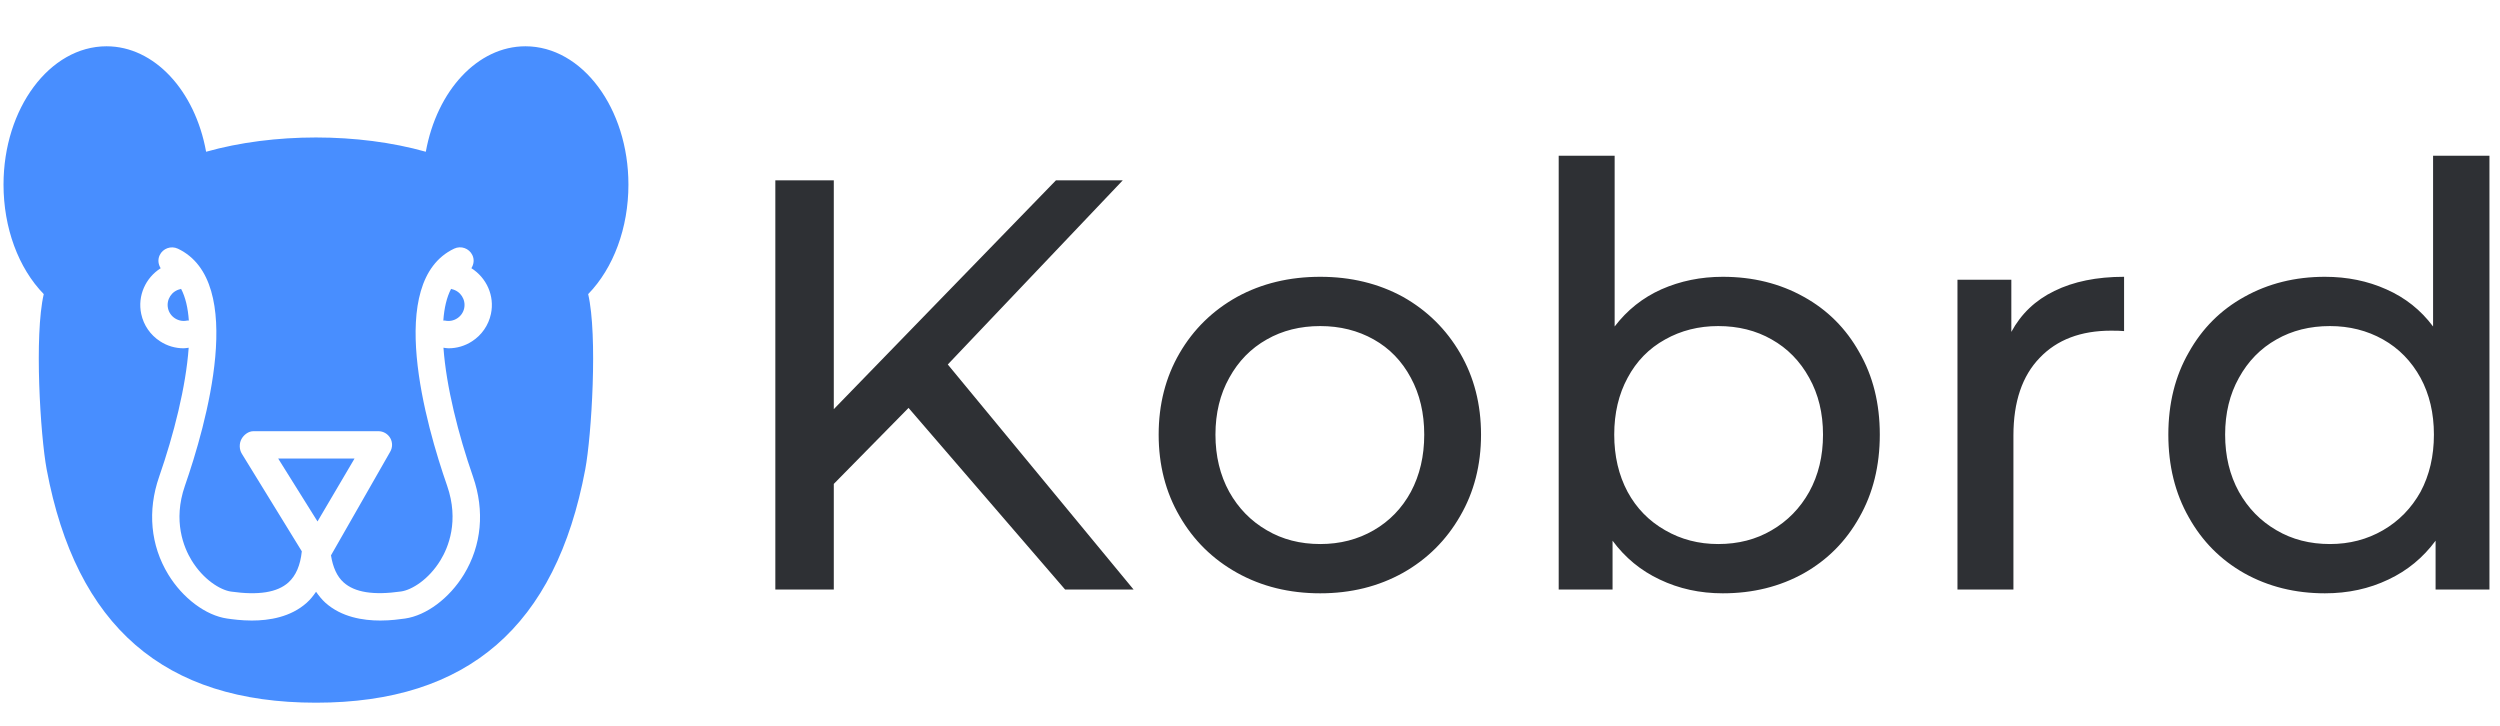
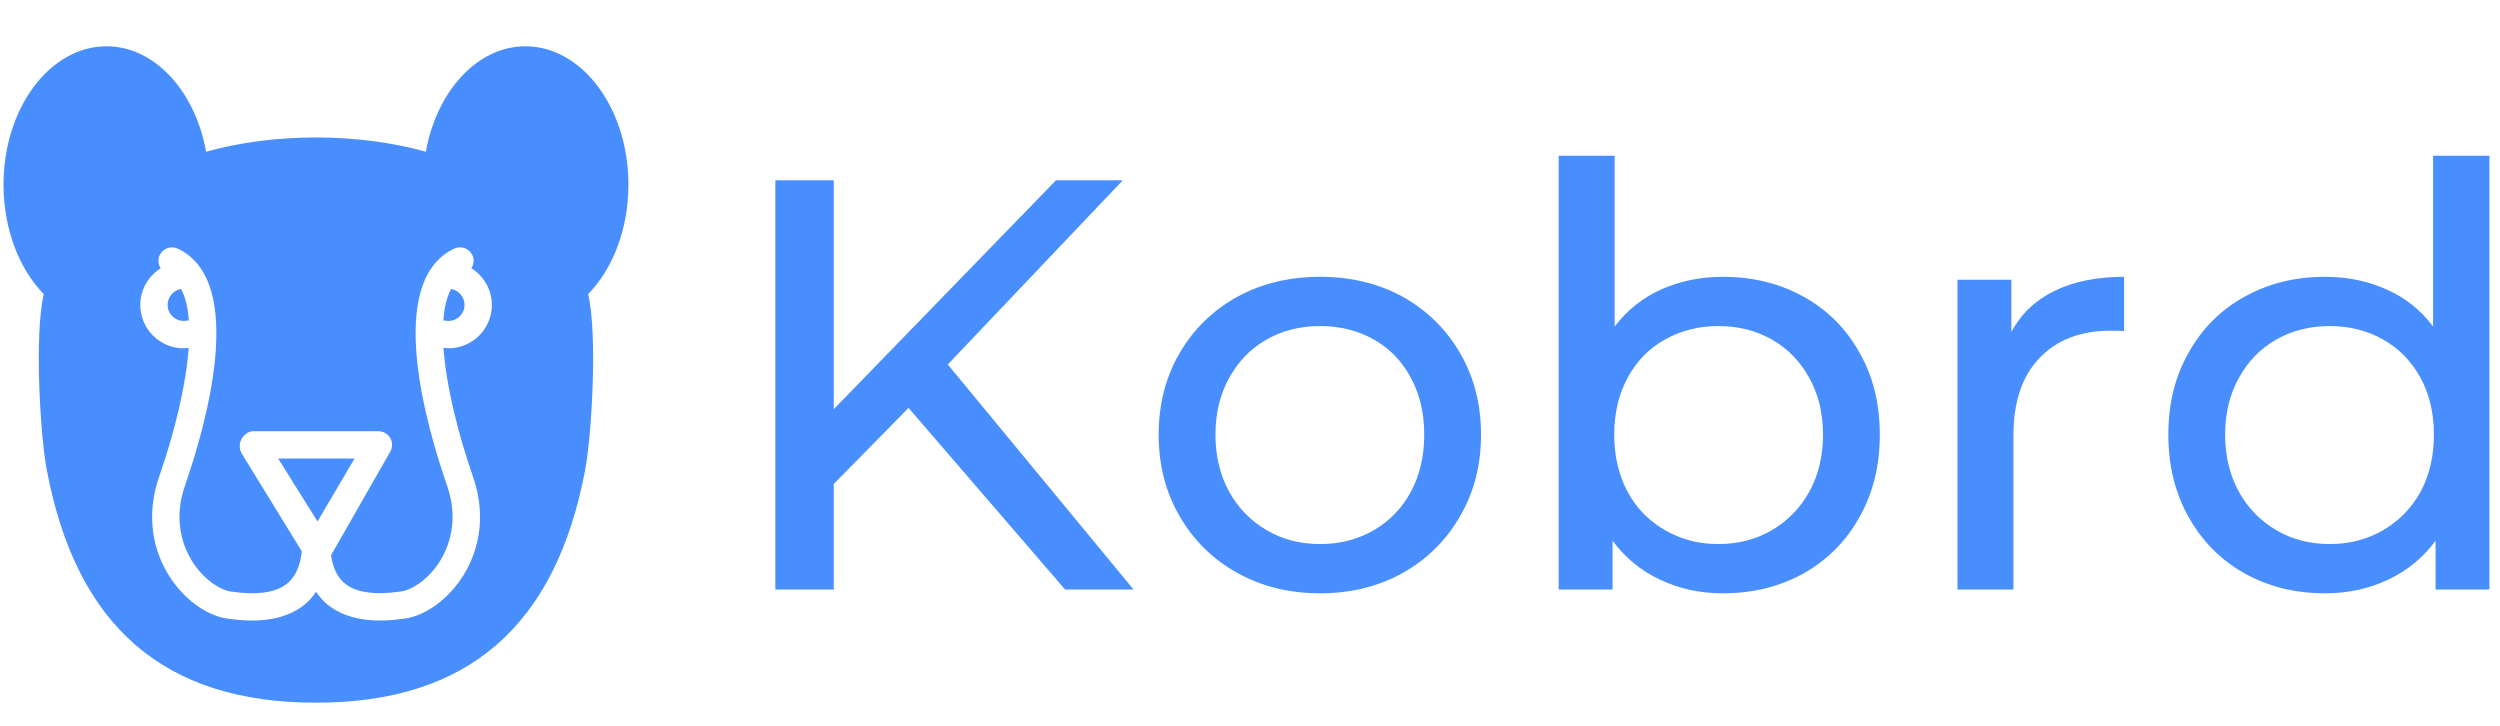
<svg xmlns="http://www.w3.org/2000/svg" width="355" height="103" class="iconLeft">
  <defs>
  
 </defs>
  <defs>
  
 </defs>
  <defs>
  
 </defs>
  <g>
    <rect fill="none" id="canvas_background" height="105" width="357" y="-1" x="-1" />
  </g>
  <g>
    <g stroke="null" id="svg_5">
      <g stroke="null" id="svg_6">
-         <g stroke="null" transform="matrix(5.929452,0,0,5.929452,57.25468,158.9378) " fill="#2e3034" id="e7ba3948-04a8-4d60-8ee0-1b5b9066c9d2">
+         <g stroke="null" transform="matrix(5.929452,0,0,5.929452,57.25468,158.9378) " fill="#488eff" id="e7ba3948-04a8-4d60-8ee0-1b5b9066c9d2">
          <path stroke="null" id="svg_2" d="m15.852,-12.686l-3.75,-4.35l-1.79,1.82l0,2.53l-1.4,0l0,-9.8l1.4,0l0,5.48l5.32,-5.48l1.6,0l-4.19,4.41l4.45,5.39l-1.64,0zm6.11,0.09l0,0q-1.11,0 -1.99,-0.49l0,0l0,0q-0.88,-0.49 -1.38,-1.36l0,0l0,0q-0.5,-0.86 -0.5,-1.95l0,0l0,0q0,-1.09 0.5,-1.95l0,0l0,0q0.5,-0.86 1.38,-1.35l0,0l0,0q0.88,-0.48 1.99,-0.48l0,0l0,0q1.1,0 1.98,0.48l0,0l0,0q0.87,0.49 1.37,1.35l0,0l0,0q0.5,0.86 0.5,1.95l0,0l0,0q0,1.09 -0.5,1.95l0,0l0,0q-0.5,0.87 -1.37,1.36l0,0l0,0q-0.88,0.49 -1.98,0.49l0,0zm0,-1.18l0,0q0.71,0 1.28,-0.33l0,0l0,0q0.57,-0.33 0.89,-0.92l0,0l0,0q0.32,-0.6 0.32,-1.37l0,0l0,0q0,-0.77 -0.32,-1.36l0,0l0,0q-0.32,-0.6 -0.89,-0.92l0,0l0,0q-0.57,-0.32 -1.28,-0.32l0,0l0,0q-0.72,0 -1.28,0.32l0,0l0,0q-0.57,0.32 -0.9,0.92l0,0l0,0q-0.33,0.59 -0.33,1.36l0,0l0,0q0,0.77 0.33,1.37l0,0l0,0q0.33,0.59 0.9,0.92l0,0l0,0q0.56,0.33 1.28,0.33l0,0zm9.64,-6.4l0,0q1.08,0 1.94,0.48l0,0l0,0q0.85,0.47 1.33,1.33l0,0l0,0q0.49,0.85 0.49,1.97l0,0l0,0q0,1.12 -0.49,1.98l0,0l0,0q-0.48,0.86 -1.33,1.34l0,0l0,0q-0.86,0.48 -1.94,0.48l0,0l0,0q-0.82,0 -1.51,-0.33l0,0l0,0q-0.68,-0.32 -1.13,-0.93l0,0l0,1.17l-1.29,0l0,-10.39l1.34,0l0,4.09l0,0q0.45,-0.59 1.12,-0.89l0,0l0,0q0.68,-0.3 1.47,-0.3l0,0zm-0.11,6.4l0,0q0.72,0 1.28,-0.33l0,0l0,0q0.57,-0.33 0.9,-0.92l0,0l0,0q0.33,-0.6 0.33,-1.37l0,0l0,0q0,-0.77 -0.33,-1.36l0,0l0,0q-0.33,-0.6 -0.9,-0.92l0,0l0,0q-0.56,-0.32 -1.28,-0.32l0,0l0,0q-0.7,0 -1.27,0.32l0,0l0,0q-0.58,0.32 -0.9,0.92l0,0l0,0q-0.32,0.59 -0.32,1.36l0,0l0,0q0,0.77 0.32,1.37l0,0l0,0q0.32,0.59 0.9,0.92l0,0l0,0q0.57,0.33 1.27,0.33l0,0zm7.02,-5.08l0,0q0.35,-0.65 1.03,-0.98l0,0l0,0q0.69,-0.34 1.67,-0.34l0,0l0,1.3l0,0q-0.11,-0.01 -0.31,-0.01l0,0l0,0q-1.09,0 -1.71,0.65l0,0l0,0q-0.63,0.65 -0.63,1.86l0,0l0,3.69l-1.34,0l0,-7.42l1.29,0l0,1.25zm10.1,-4.22l1.35,0l0,10.39l-1.29,0l0,-1.17l0,0q-0.45,0.61 -1.13,0.93l0,0l0,0q-0.69,0.33 -1.52,0.33l0,0l0,0q-1.07,0 -1.93,-0.48l0,0l0,0q-0.85,-0.48 -1.33,-1.34l0,0l0,0q-0.49,-0.86 -0.49,-1.98l0,0l0,0q0,-1.12 0.49,-1.97l0,0l0,0q0.48,-0.86 1.33,-1.33l0,0l0,0q0.86,-0.48 1.93,-0.48l0,0l0,0q0.8,0 1.47,0.3l0,0l0,0q0.68,0.3 1.12,0.89l0,0l0,-4.09zm-2.47,9.3l0,0q0.7,0 1.27,-0.33l0,0l0,0q0.57,-0.33 0.9,-0.92l0,0l0,0q0.32,-0.6 0.32,-1.37l0,0l0,0q0,-0.77 -0.32,-1.36l0,0l0,0q-0.33,-0.6 -0.9,-0.92l0,0l0,0q-0.57,-0.32 -1.27,-0.32l0,0l0,0q-0.72,0 -1.28,0.32l0,0l0,0q-0.57,0.32 -0.9,0.92l0,0l0,0q-0.33,0.59 -0.33,1.36l0,0l0,0q0,0.77 0.33,1.37l0,0l0,0q0.33,0.59 0.9,0.92l0,0l0,0q0.56,0.33 1.28,0.33l0,0z" />
        </g>
        <g stroke="null" transform="matrix(0.9709479,0,0,0.9709479,-45.86204,162.1397) " fill="#488eff" id="4683da2d-d44e-4107-b72b-9811b2e36585">
          <path stroke="null" id="svg_3" d="m113.305,-124.706c-0.04,-0.004 -0.068,-0.032 -0.1,-0.04c-0.64,1.224 -1.004,2.796 -1.136,4.64c0.084,0.004 0.168,-0.016 0.252,0a2.326,2.326 0 0 0 1.776,-0.328a2.32,2.32 0 0 0 1.024,-1.476a2.365,2.365 0 0 0 -1.816,-2.796zm-25.388,24.776l5.752,9.2l5.416,-9.2l-11.168,0zm-14.2,-24.82c-0.032,0.008 -0.06,0.036 -0.096,0.04a2.364,2.364 0 0 0 -1.82,2.796c0.128,0.612 0.496,1.14 1.028,1.48c0.528,0.34 1.16,0.46 1.772,0.324c0.084,-0.016 0.168,0.004 0.252,0c-0.132,-1.84 -0.492,-3.416 -1.136,-4.64z" />
          <path stroke="null" id="svg_4" d="m139.141,-139.994c0,-11.152 -6.76,-20.228 -15.064,-20.228c-6.984,0 -12.948,6.48 -14.568,15.424c-9.852,-2.784 -22.28,-2.784 -32.132,0c-1.612,-8.944 -7.58,-15.424 -14.564,-15.424c-8.304,0 -15.064,9.076 -15.064,20.228c0,6.328 2.176,12.208 5.884,16.016c-1.404,6.032 -0.5,20.676 0.428,25.64c4.308,22.96 17.188,34.116 39.38,34.116s35.076,-11.16 39.384,-34.116c0.928,-4.952 1.832,-19.604 0.428,-25.64c3.708,-3.808 5.888,-9.688 5.888,-16.016zm-20.108,18.912a6.325,6.325 0 0 1 -2.764,4.008a6.284,6.284 0 0 1 -3.436,1.02c-0.252,0 -0.496,-0.052 -0.744,-0.084c0.408,5.696 2.172,12.688 4.328,18.88c1.728,4.972 1.252,10.04 -1.332,14.276c-2.116,3.476 -5.5,6.008 -8.62,6.452c-0.74,0.1 -2.056,0.292 -3.612,0.292c-2.52,0 -5.668,-0.488 -8.032,-2.604c-0.524,-0.476 -0.956,-1.024 -1.364,-1.604c-0.4,0.584 -0.836,1.136 -1.36,1.604c-2.36,2.116 -5.508,2.604 -8.032,2.604c-1.56,0 -2.876,-0.188 -3.612,-0.292c-3.12,-0.444 -6.504,-2.98 -8.616,-6.452c-2.584,-4.24 -3.06,-9.312 -1.332,-14.276c2.152,-6.192 3.92,-13.18 4.324,-18.876c-0.248,0.028 -0.492,0.08 -0.74,0.08c-1.212,0 -2.4,-0.344 -3.436,-1.02a6.313,6.313 0 0 1 -2.764,-4c-0.572,-2.676 0.656,-5.308 2.844,-6.688c-0.352,-0.56 -0.452,-1.264 -0.148,-1.904a2.003,2.003 0 0 1 2.664,-0.956c10.136,4.812 4.096,25.852 1.028,34.68c-1.788,5.152 -0.16,9.032 0.972,10.892c1.716,2.82 4.192,4.344 5.76,4.576c4.02,0.568 6.772,0.136 8.408,-1.336c1.084,-0.98 1.748,-2.504 1.956,-4.552l-8.768,-14.268c-0.388,-0.616 -0.408,-1.508 -0.056,-2.148c0.352,-0.636 1.028,-1.152 1.752,-1.152l18.272,0c0.716,0 1.38,0.388 1.736,1.004a2.002,2.002 0 0 1 -0.012,2.008l-8.656,15.148c0.276,1.736 0.872,3.08 1.844,3.952c1.632,1.468 4.368,1.904 8.408,1.328c1.572,-0.224 4.048,-1.752 5.764,-4.572c1.132,-1.852 2.756,-5.736 0.968,-10.892c-3.076,-8.828 -9.12,-29.86 1.032,-34.676a2.003,2.003 0 0 1 2.664,0.956c0.308,0.64 0.204,1.344 -0.148,1.908c2.2,1.388 3.428,4.016 2.86,6.684z" />
        </g>
      </g>
    </g>
  </g>
</svg>
